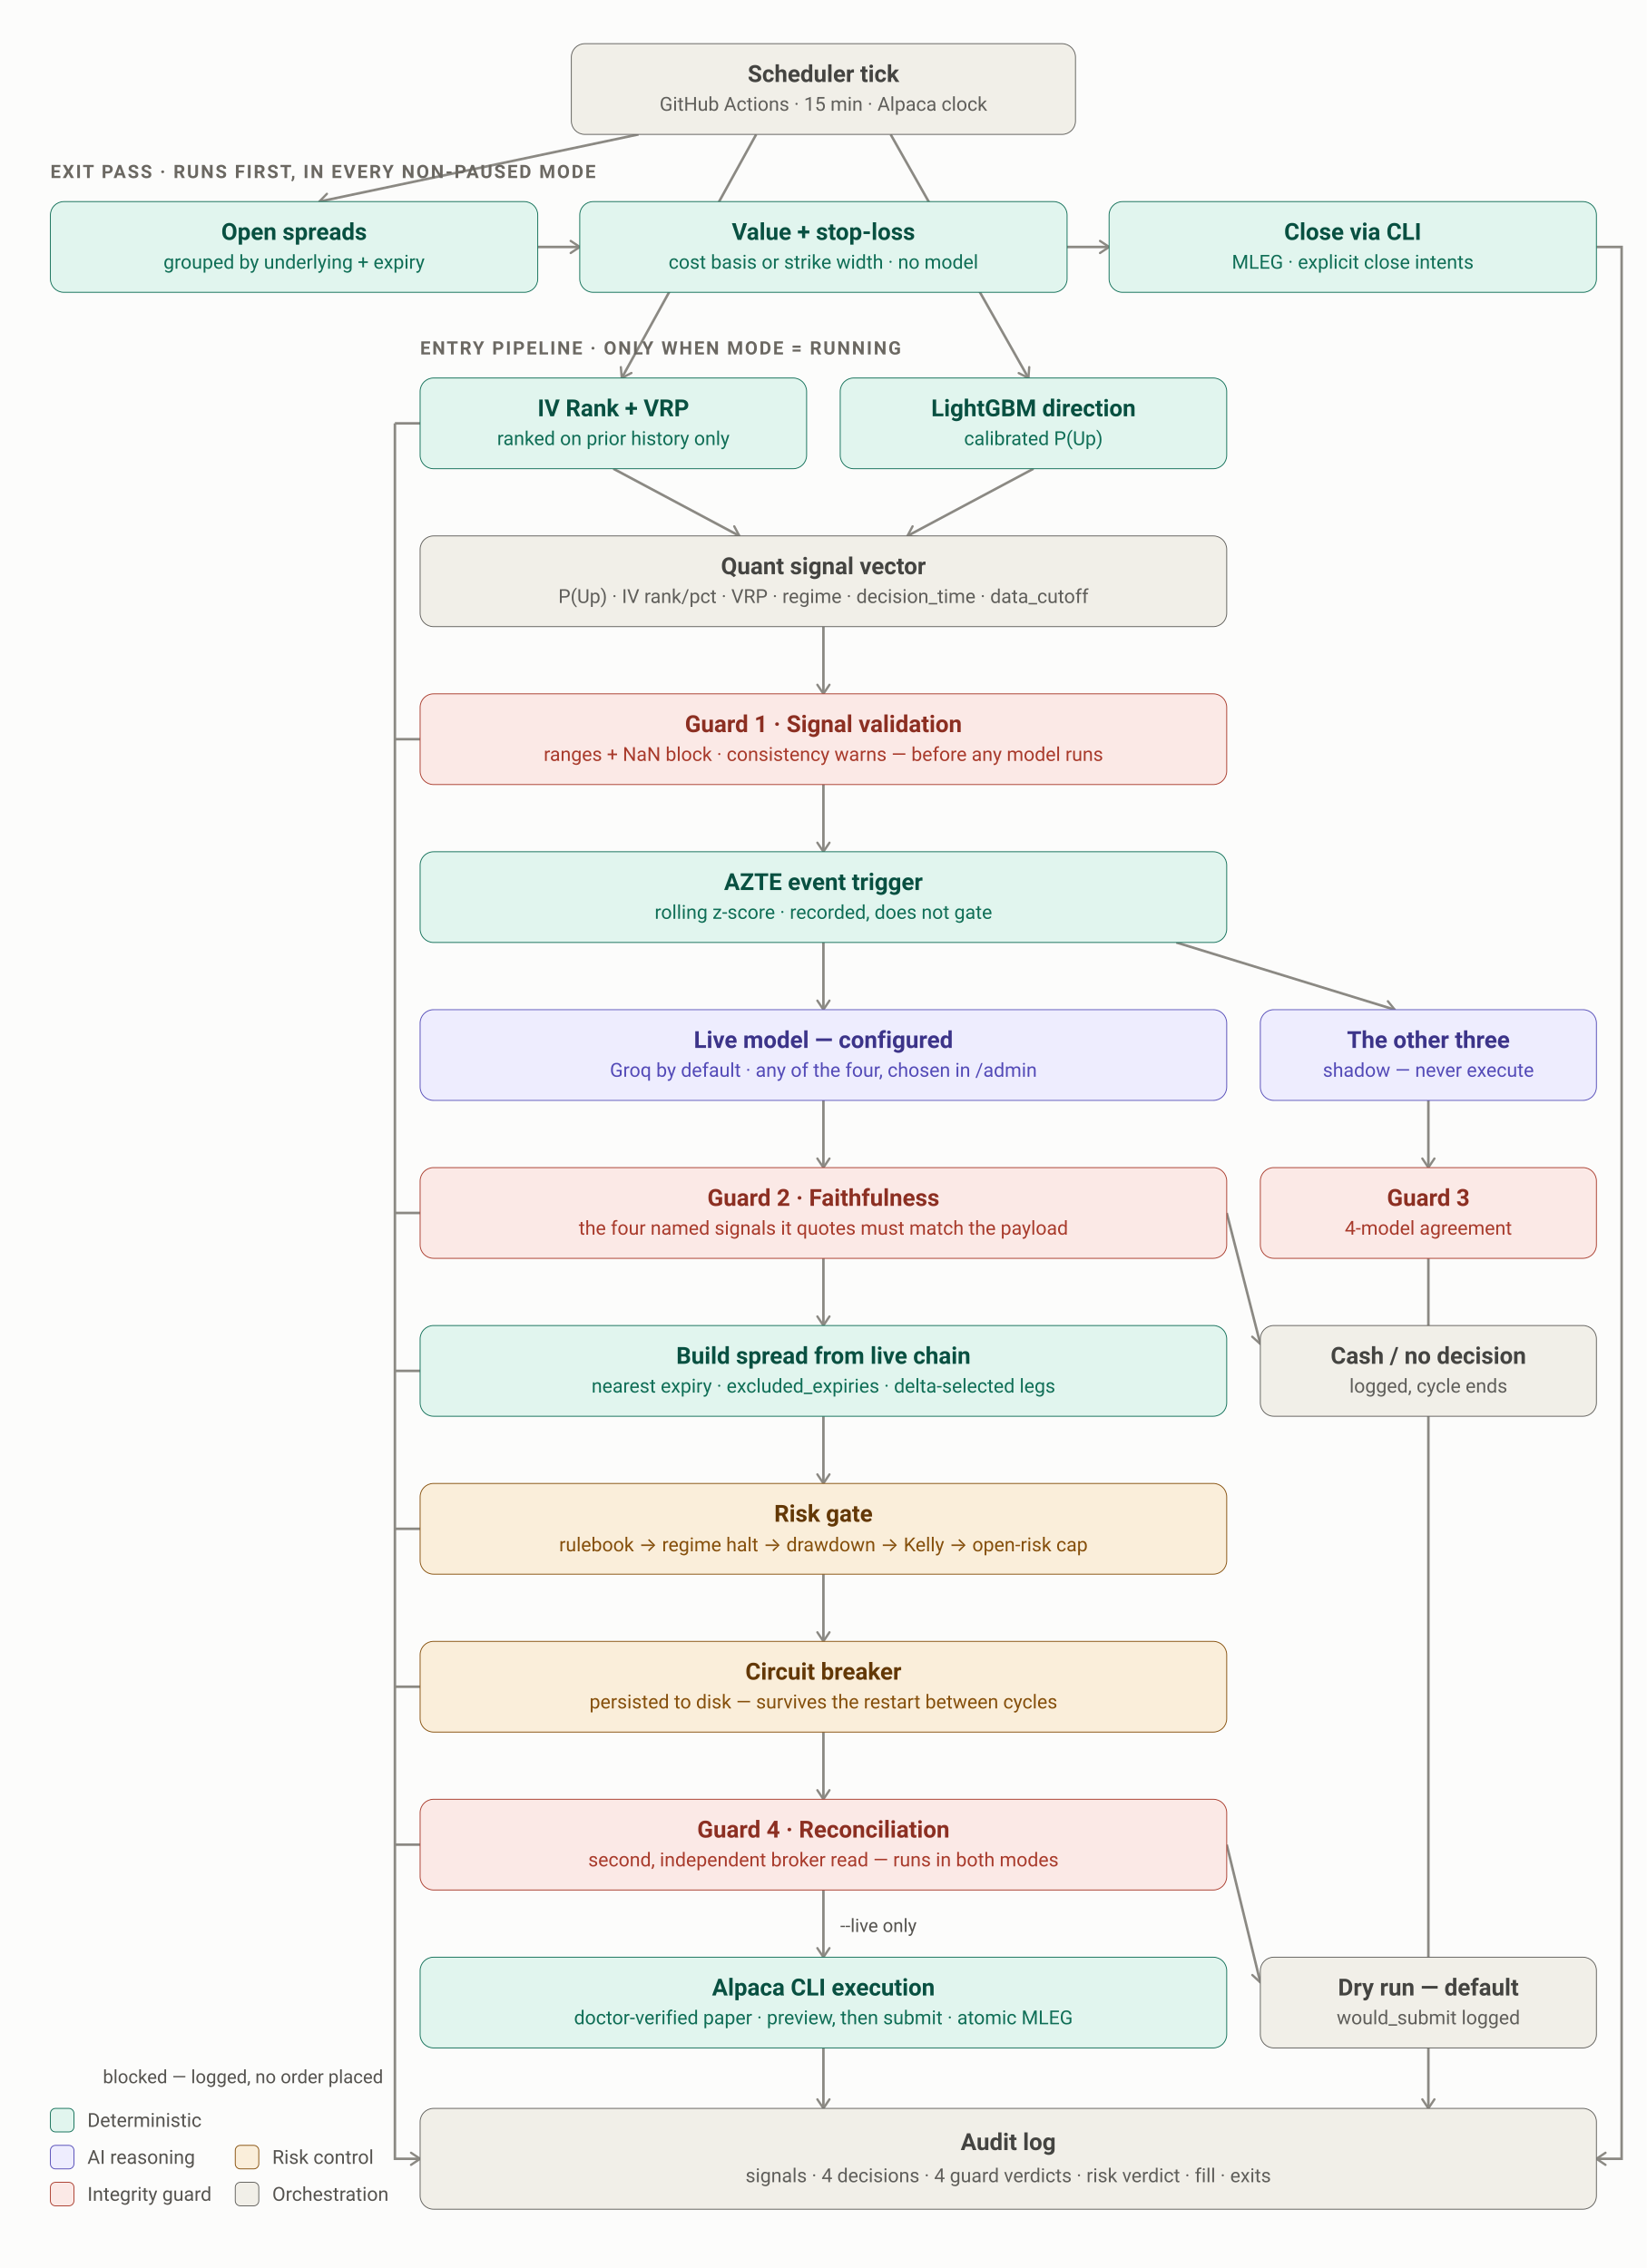
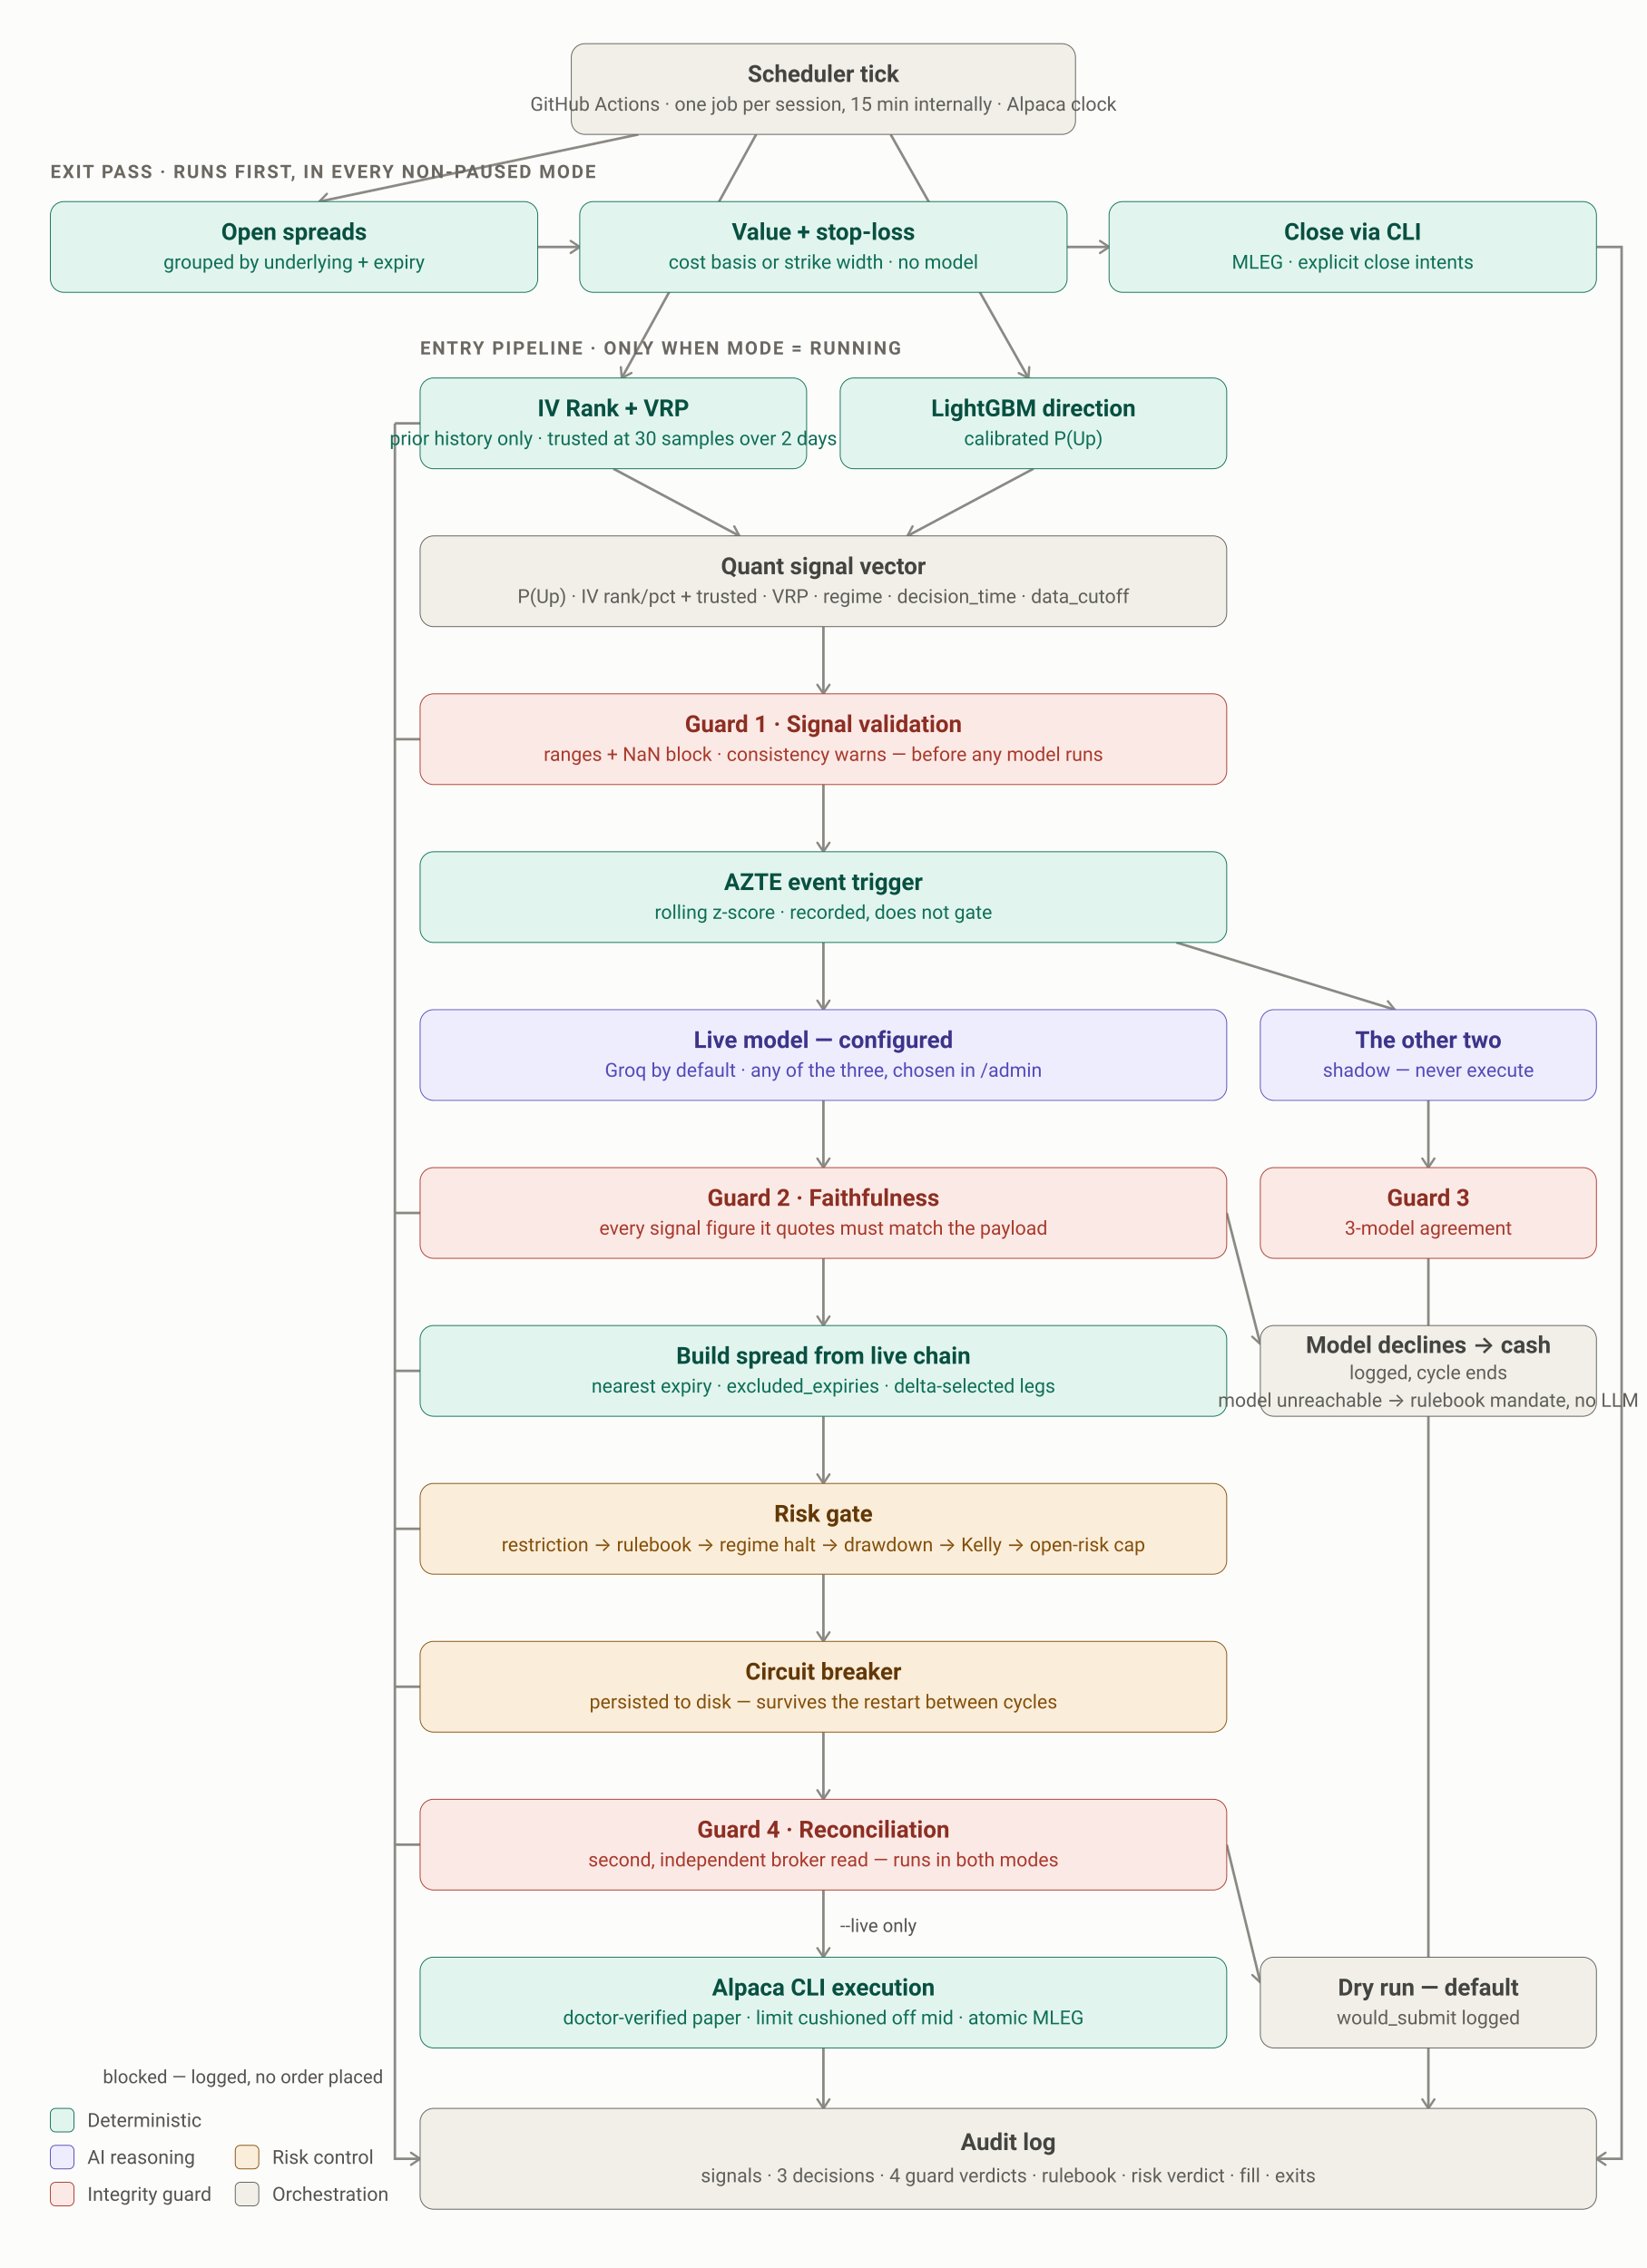
<svg xmlns="http://www.w3.org/2000/svg" width="980" height="1350" viewBox="0 0 980 1350" role="img">
  <defs>
    <marker id="arrow" viewBox="0 0 10 10" refX="8" refY="5" markerWidth="6" markerHeight="6" orient="auto-start-reverse">
      <path d="M2 1L8 5L2 9" fill="none" stroke="context-stroke" stroke-width="1.5" stroke-linecap="round" stroke-linejoin="round" />
    </marker>
  </defs>
  <style>
  .lbl  { font-family: -apple-system, BlinkMacSystemFont, "Segoe UI", Roboto, sans-serif; font-size: 14px; font-weight: 600; text-anchor: middle; dominant-baseline: central; }
  .sub  { font-family: -apple-system, BlinkMacSystemFont, "Segoe UI", Roboto, sans-serif; font-size: 11.5px; font-weight: 400; text-anchor: middle; dominant-baseline: central; }
  .edge { fill: none; stroke: #8b8983; stroke-width: 1.5px; }
  .elbl { font-family: -apple-system, BlinkMacSystemFont, "Segoe UI", Roboto, sans-serif; font-size: 11px; fill: #55534f; }
  .band { font-family: -apple-system, BlinkMacSystemFont, "Segoe UI", Roboto, sans-serif; font-size: 11px; font-weight: 600; fill: #6b6862; letter-spacing: 0.09em; }
  .leg  { font-family: -apple-system, BlinkMacSystemFont, "Segoe UI", Roboto, sans-serif; font-size: 11.5px; fill: #55534f; }
</style>
  <rect width="980" height="1350" fill="#fcfcfb" />
  <line x1="380" y1="80" x2="190" y2="120" class="edge" marker-end="url(#arrow)" />
  <line x1="450" y1="80" x2="370" y2="225" class="edge" marker-end="url(#arrow)" />
  <line x1="530" y1="80" x2="612" y2="225" class="edge" marker-end="url(#arrow)" />
  <line x1="320" y1="147" x2="345" y2="147" class="edge" marker-end="url(#arrow)" />
  <line x1="635" y1="147" x2="660" y2="147" class="edge" marker-end="url(#arrow)" />
  <path d="M950 147 L965 147 L965 1285 L950 1285" class="edge" marker-end="url(#arrow)" />
  <line x1="365" y1="279" x2="440" y2="319" class="edge" marker-end="url(#arrow)" />
  <line x1="615" y1="279" x2="540" y2="319" class="edge" marker-end="url(#arrow)" />
  <line x1="490" y1="373" x2="490" y2="413" class="edge" marker-end="url(#arrow)" />
  <line x1="490" y1="467" x2="490" y2="507" class="edge" marker-end="url(#arrow)" />
  <line x1="490" y1="561" x2="490" y2="601" class="edge" marker-end="url(#arrow)" />
  <line x1="490" y1="655" x2="490" y2="695" class="edge" marker-end="url(#arrow)" />
  <line x1="490" y1="749" x2="490" y2="789" class="edge" marker-end="url(#arrow)" />
  <line x1="490" y1="843" x2="490" y2="883" class="edge" marker-end="url(#arrow)" />
  <line x1="490" y1="937" x2="490" y2="977" class="edge" marker-end="url(#arrow)" />
  <line x1="490" y1="1031" x2="490" y2="1071" class="edge" marker-end="url(#arrow)" />
  <line x1="490" y1="1125" x2="490" y2="1165" class="edge" marker-end="url(#arrow)" />
  <text x="500" y="1150" class="elbl">--live only</text>
  <line x1="490" y1="1219" x2="490" y2="1255" class="edge" marker-end="url(#arrow)" />
  <line x1="700" y1="561" x2="830" y2="601" class="edge" marker-end="url(#arrow)" />
  <line x1="850" y1="655" x2="850" y2="695" class="edge" marker-end="url(#arrow)" />
  <line x1="850" y1="749" x2="850" y2="1255" class="edge" marker-end="url(#arrow)" />
  <line x1="730" y1="722" x2="750" y2="800" class="edge" marker-end="url(#arrow)" />
  <line x1="730" y1="1098" x2="750" y2="1180" class="edge" marker-end="url(#arrow)" />
  <line x1="250" y1="252" x2="235" y2="252" class="edge" />
  <line x1="250" y1="440" x2="235" y2="440" class="edge" />
  <line x1="250" y1="722" x2="235" y2="722" class="edge" />
  <line x1="250" y1="816" x2="235" y2="816" class="edge" />
  <line x1="250" y1="910" x2="235" y2="910" class="edge" />
  <line x1="250" y1="1004" x2="235" y2="1004" class="edge" />
  <line x1="250" y1="1098" x2="235" y2="1098" class="edge" />
  <path d="M235 252 L235 1285 L250 1285" class="edge" marker-end="url(#arrow)" />
  <text x="228" y="1240" class="elbl" text-anchor="end">blocked — logged, no order placed</text>
  <text x="30" y="106" class="band">EXIT PASS · RUNS FIRST, IN EVERY NON-PAUSED MODE</text>
  <text x="250" y="211" class="band">ENTRY PIPELINE · ONLY WHEN MODE = RUNNING</text>
  <g>
    <rect x="340" y="26" width="300" height="54" rx="8" fill="#f1efe8" stroke="#5f5e5a" stroke-width="0.5" />
    <text x="490" y="44" class="lbl" fill="#444441">Scheduler tick</text>
-     <text x="490" y="62" class="sub" fill="#5f5e5a">GitHub Actions · 15 min · Alpaca clock</text>
+     <text x="490" y="62" class="sub" fill="#5f5e5a">GitHub Actions · one job per session, 15 min internally · Alpaca clock</text>
  </g>
  <g>
    <rect x="30" y="120" width="290" height="54" rx="8" fill="#e1f5ee" stroke="#0f6e56" stroke-width="0.5" />
    <text x="175" y="138" class="lbl" fill="#085041">Open spreads</text>
    <text x="175" y="156" class="sub" fill="#0f6e56">grouped by underlying + expiry</text>
  </g>
  <g>
    <rect x="345" y="120" width="290" height="54" rx="8" fill="#e1f5ee" stroke="#0f6e56" stroke-width="0.5" />
    <text x="490" y="138" class="lbl" fill="#085041">Value + stop-loss</text>
    <text x="490" y="156" class="sub" fill="#0f6e56">cost basis or strike width · no model</text>
  </g>
  <g>
    <rect x="660" y="120" width="290" height="54" rx="8" fill="#e1f5ee" stroke="#0f6e56" stroke-width="0.5" />
    <text x="805" y="138" class="lbl" fill="#085041">Close via CLI</text>
    <text x="805" y="156" class="sub" fill="#0f6e56">MLEG · explicit close intents</text>
  </g>
  <g>
    <rect x="250" y="225" width="230" height="54" rx="8" fill="#e1f5ee" stroke="#0f6e56" stroke-width="0.5" />
    <text x="365" y="243" class="lbl" fill="#085041">IV Rank + VRP</text>
-     <text x="365" y="261" class="sub" fill="#0f6e56">ranked on prior history only</text>
+     <text x="365" y="261" class="sub" fill="#0f6e56">prior history only · trusted at 30 samples over 2 days</text>
  </g>
  <g>
    <rect x="500" y="225" width="230" height="54" rx="8" fill="#e1f5ee" stroke="#0f6e56" stroke-width="0.5" />
    <text x="615" y="243" class="lbl" fill="#085041">LightGBM direction</text>
    <text x="615" y="261" class="sub" fill="#0f6e56">calibrated P(Up)</text>
  </g>
  <g>
    <rect x="250" y="319" width="480" height="54" rx="8" fill="#f1efe8" stroke="#5f5e5a" stroke-width="0.5" />
    <text x="490" y="337" class="lbl" fill="#444441">Quant signal vector</text>
-     <text x="490" y="355" class="sub" fill="#5f5e5a">P(Up) · IV rank/pct · VRP · regime · decision_time · data_cutoff</text>
+     <text x="490" y="355" class="sub" fill="#5f5e5a">P(Up) · IV rank/pct + trusted · VRP · regime · decision_time · data_cutoff</text>
  </g>
  <g>
    <rect x="250" y="413" width="480" height="54" rx="8" fill="#fbe9e6" stroke="#a83a2b" stroke-width="0.5" />
    <text x="490" y="431" class="lbl" fill="#8c2f22">Guard 1 · Signal validation</text>
    <text x="490" y="449" class="sub" fill="#a83a2b">ranges + NaN block · consistency warns — before any model runs</text>
  </g>
  <g>
    <rect x="250" y="507" width="480" height="54" rx="8" fill="#e1f5ee" stroke="#0f6e56" stroke-width="0.5" />
    <text x="490" y="525" class="lbl" fill="#085041">AZTE event trigger</text>
    <text x="490" y="543" class="sub" fill="#0f6e56">rolling z-score · recorded, does not gate</text>
  </g>
  <g>
    <rect x="250" y="601" width="480" height="54" rx="8" fill="#eeedfe" stroke="#534ab7" stroke-width="0.5" />
    <text x="490" y="619" class="lbl" fill="#3c3489">Live model — configured</text>
-     <text x="490" y="637" class="sub" fill="#534ab7">Groq by default · any of the four, chosen in /admin</text>
+     <text x="490" y="637" class="sub" fill="#534ab7">Groq by default · any of the three, chosen in /admin</text>
  </g>
  <g>
    <rect x="750" y="601" width="200" height="54" rx="8" fill="#eeedfe" stroke="#534ab7" stroke-width="0.5" />
-     <text x="850" y="619" class="lbl" fill="#3c3489">The other three</text>
+     <text x="850" y="619" class="lbl" fill="#3c3489">The other two</text>
    <text x="850" y="637" class="sub" fill="#534ab7">shadow — never execute</text>
  </g>
  <g>
    <rect x="250" y="695" width="480" height="54" rx="8" fill="#fbe9e6" stroke="#a83a2b" stroke-width="0.5" />
    <text x="490" y="713" class="lbl" fill="#8c2f22">Guard 2 · Faithfulness</text>
-     <text x="490" y="731" class="sub" fill="#a83a2b">the four named signals it quotes must match the payload</text>
+     <text x="490" y="731" class="sub" fill="#a83a2b">every signal figure it quotes must match the payload</text>
  </g>
  <g>
    <rect x="750" y="695" width="200" height="54" rx="8" fill="#fbe9e6" stroke="#a83a2b" stroke-width="0.5" />
    <text x="850" y="713" class="lbl" fill="#8c2f22">Guard 3</text>
-     <text x="850" y="731" class="sub" fill="#a83a2b">4-model agreement</text>
+     <text x="850" y="731" class="sub" fill="#a83a2b">3-model agreement</text>
  </g>
  <g>
    <rect x="250" y="789" width="480" height="54" rx="8" fill="#e1f5ee" stroke="#0f6e56" stroke-width="0.5" />
    <text x="490" y="807" class="lbl" fill="#085041">Build spread from live chain</text>
    <text x="490" y="825" class="sub" fill="#0f6e56">nearest expiry · excluded_expiries · delta-selected legs</text>
  </g>
  <g>
    <rect x="750" y="789" width="200" height="54" rx="8" fill="#f1efe8" stroke="#5f5e5a" stroke-width="0.5" />
-     <text x="850" y="807" class="lbl" fill="#444441">Cash / no decision</text>
-     <text x="850" y="825" class="sub" fill="#5f5e5a">logged, cycle ends</text>
+     <text x="850" y="800" class="lbl" fill="#444441">Model declines → cash</text>
+     <text x="850" y="817" class="sub" fill="#5f5e5a">logged, cycle ends</text>
+     <text x="850" y="833" class="sub" fill="#5f5e5a">model unreachable → rulebook mandate, no LLM</text>
  </g>
  <g>
    <rect x="250" y="883" width="480" height="54" rx="8" fill="#faeeda" stroke="#854f0b" stroke-width="0.5" />
    <text x="490" y="901" class="lbl" fill="#633806">Risk gate</text>
-     <text x="490" y="919" class="sub" fill="#854f0b">rulebook → regime halt → drawdown → Kelly → open-risk cap</text>
+     <text x="490" y="919" class="sub" fill="#854f0b">restriction → rulebook → regime halt → drawdown → Kelly → open-risk cap</text>
  </g>
  <g>
    <rect x="250" y="977" width="480" height="54" rx="8" fill="#faeeda" stroke="#854f0b" stroke-width="0.5" />
    <text x="490" y="995" class="lbl" fill="#633806">Circuit breaker</text>
    <text x="490" y="1013" class="sub" fill="#854f0b">persisted to disk — survives the restart between cycles</text>
  </g>
  <g>
    <rect x="250" y="1071" width="480" height="54" rx="8" fill="#fbe9e6" stroke="#a83a2b" stroke-width="0.5" />
    <text x="490" y="1089" class="lbl" fill="#8c2f22">Guard 4 · Reconciliation</text>
    <text x="490" y="1107" class="sub" fill="#a83a2b">second, independent broker read — runs in both modes</text>
  </g>
  <g>
    <rect x="250" y="1165" width="480" height="54" rx="8" fill="#e1f5ee" stroke="#0f6e56" stroke-width="0.5" />
    <text x="490" y="1183" class="lbl" fill="#085041">Alpaca CLI execution</text>
-     <text x="490" y="1201" class="sub" fill="#0f6e56">doctor-verified paper · preview, then submit · atomic MLEG</text>
+     <text x="490" y="1201" class="sub" fill="#0f6e56">doctor-verified paper · limit cushioned off mid · atomic MLEG</text>
  </g>
  <g>
    <rect x="750" y="1165" width="200" height="54" rx="8" fill="#f1efe8" stroke="#5f5e5a" stroke-width="0.5" />
    <text x="850" y="1183" class="lbl" fill="#444441">Dry run — default</text>
    <text x="850" y="1201" class="sub" fill="#5f5e5a">would_submit logged</text>
  </g>
  <g>
    <rect x="250" y="1255" width="700" height="60" rx="8" fill="#f1efe8" stroke="#5f5e5a" stroke-width="0.5" />
    <text x="600" y="1275" class="lbl" fill="#444441">Audit log</text>
-     <text x="600" y="1295" class="sub" fill="#5f5e5a">signals · 4 decisions · 4 guard verdicts · risk verdict · fill · exits</text>
+     <text x="600" y="1295" class="sub" fill="#5f5e5a">signals · 3 decisions · 4 guard verdicts · rulebook · risk verdict · fill · exits</text>
  </g>
  <g>
    <rect x="30" y="1255" width="14" height="14" rx="3" fill="#e1f5ee" stroke="#0f6e56" stroke-width="0.5" />
    <text x="52" y="1266" class="leg">Deterministic</text>
    <rect x="30" y="1277" width="14" height="14" rx="3" fill="#eeedfe" stroke="#534ab7" stroke-width="0.5" />
    <text x="52" y="1288" class="leg">AI reasoning</text>
    <rect x="30" y="1299" width="14" height="14" rx="3" fill="#fbe9e6" stroke="#a83a2b" stroke-width="0.5" />
    <text x="52" y="1310" class="leg">Integrity guard</text>
    <rect x="140" y="1277" width="14" height="14" rx="3" fill="#faeeda" stroke="#854f0b" stroke-width="0.5" />
    <text x="162" y="1288" class="leg">Risk control</text>
    <rect x="140" y="1299" width="14" height="14" rx="3" fill="#f1efe8" stroke="#5f5e5a" stroke-width="0.5" />
    <text x="162" y="1310" class="leg">Orchestration</text>
  </g>
</svg>
